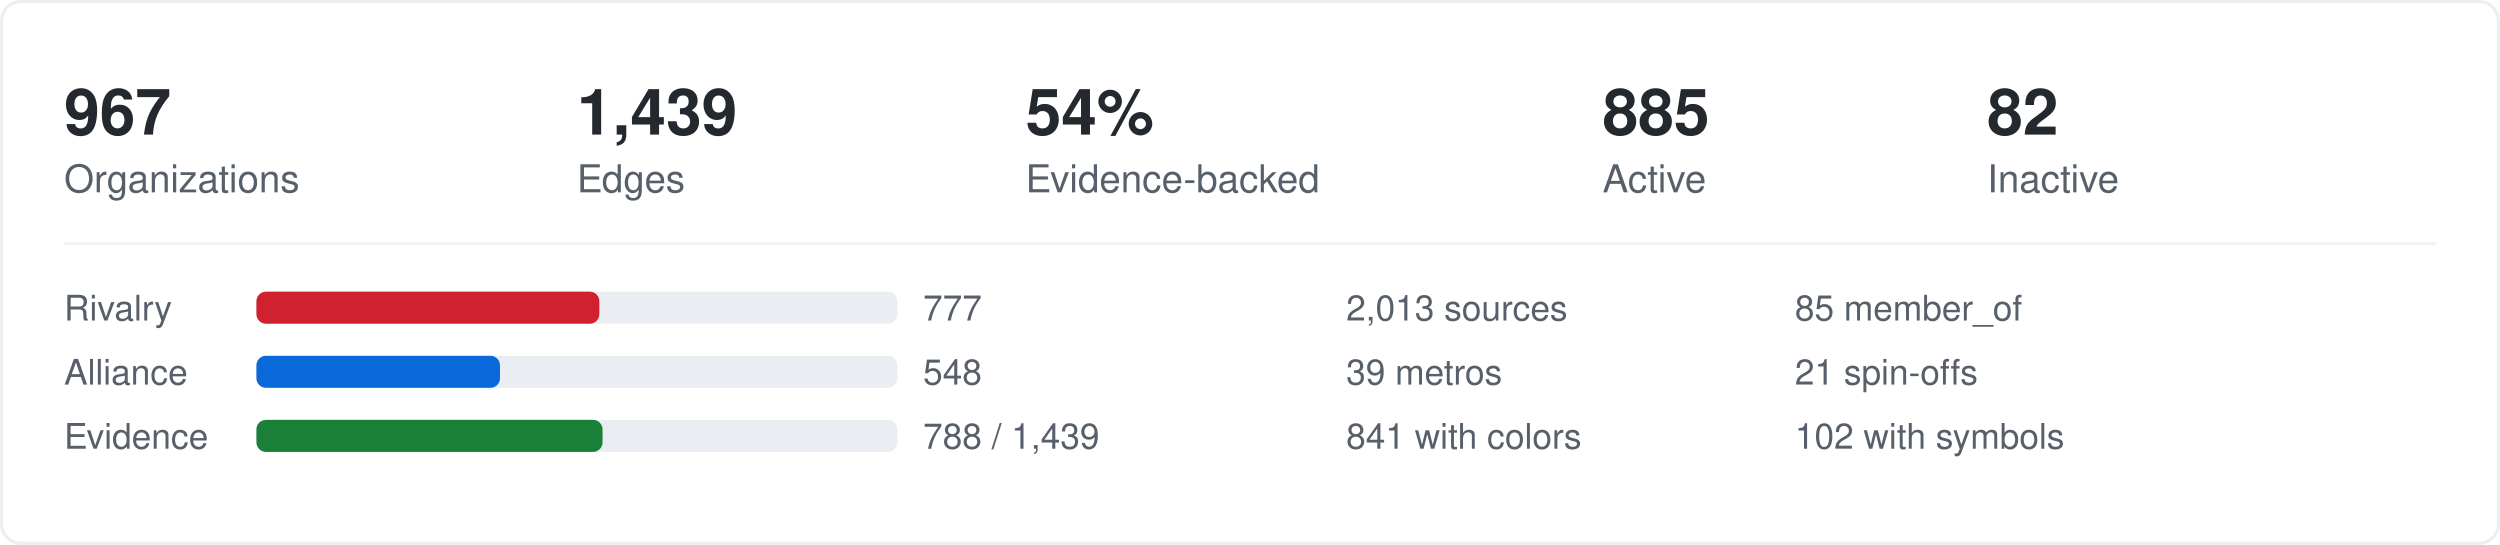
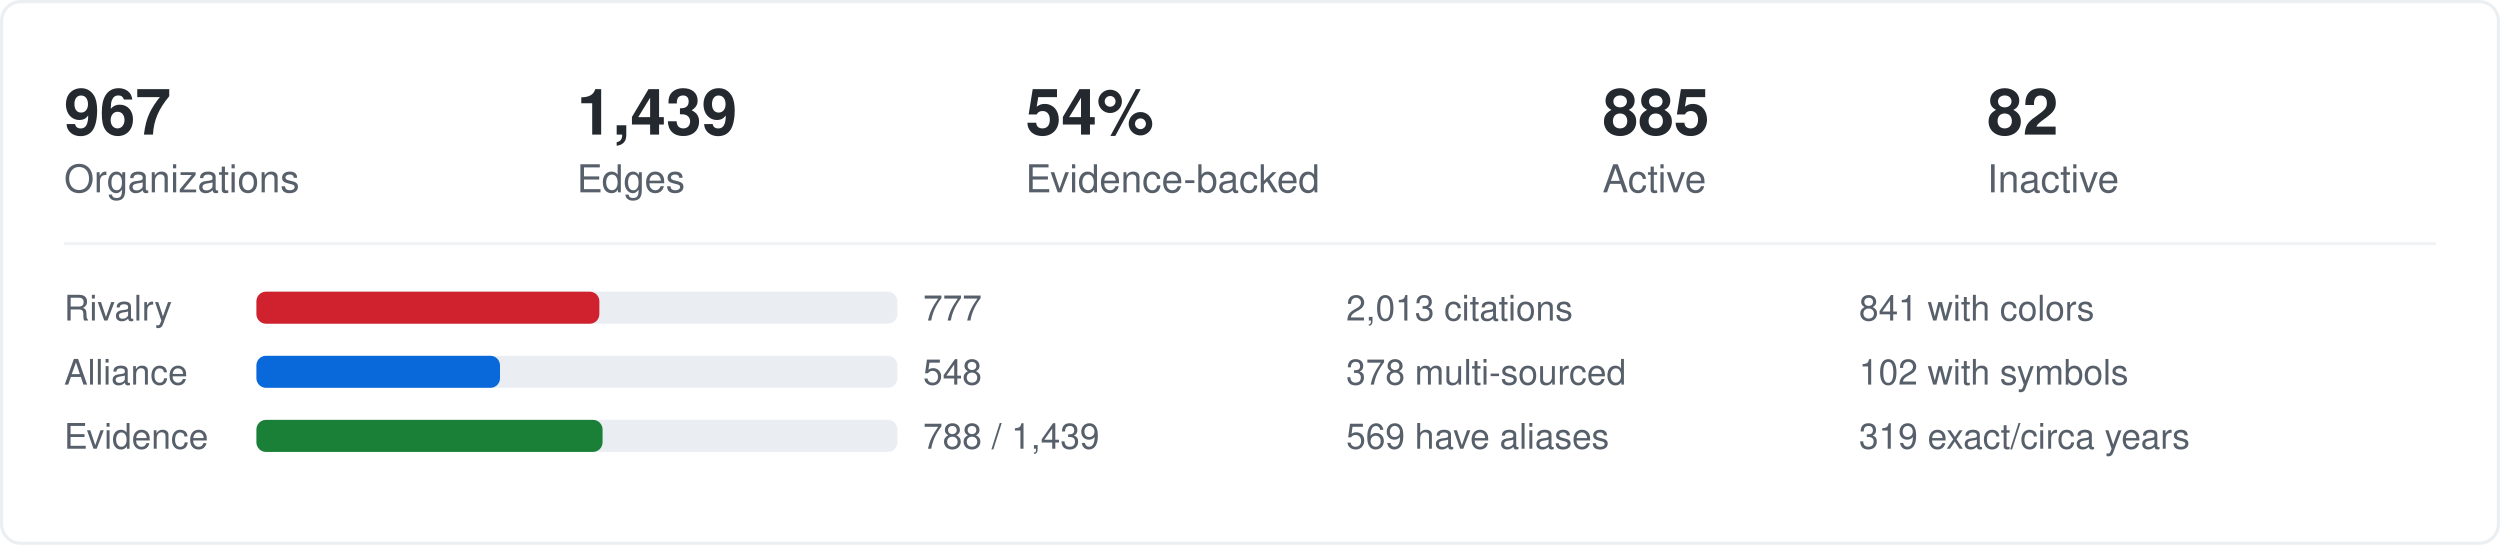
<svg xmlns="http://www.w3.org/2000/svg" width="780" height="170" viewBox="0 0 780 170" fill="none">
  <style>
    .label { font: 400 12px -apple-system,BlinkMacSystemFont,"Segoe UI",Helvetica,Arial,sans-serif; fill: #57606a; }
    .value { font: 600 20px -apple-system,BlinkMacSystemFont,"Segoe UI",Helvetica,Arial,sans-serif; fill: #24292f; }
    .small { font: 400 11px -apple-system,BlinkMacSystemFont,"Segoe UI",Helvetica,Arial,sans-serif; fill: #57606a; }
    .bar-bg { fill: #eaeef2; rx: 3; }
    .bar-red { fill: #cf222e; rx: 3; }
    .bar-blue { fill: #0969da; rx: 3; }
    .bar-green { fill: #1a7f37; rx: 3; }
    @media (prefers-color-scheme: dark) {
      .label { fill: #7d8590; }
      .value { fill: #e6edf3; }
      .small { fill: #7d8590; }
      .bar-bg { fill: #21262d; }
    }
  </style>
  <rect x="0.5" y="0.5" width="779" height="169" rx="6" stroke="#d0d7de" stroke-opacity="0.4" />
  <text class="value" x="20" y="42">967</text>
  <text class="label" x="20" y="60">Organizations</text>
  <text class="value" x="180" y="42">1,439</text>
  <text class="label" x="180" y="60">Edges</text>
  <text class="value" x="320" y="42">54%</text>
  <text class="label" x="320" y="60">Evidence-backed</text>
  <text class="value" x="500" y="42">885</text>
  <text class="label" x="500" y="60">Active</text>
  <text class="value" x="620" y="42">82</text>
  <text class="label" x="620" y="60">Inactive</text>
  <line x1="20" y1="76" x2="760" y2="76" stroke="#d0d7de" stroke-opacity="0.3" />
  <text class="small" x="20" y="100">Rivalry</text>
  <rect class="bar-bg" x="80" y="91" width="200" height="10" />
  <rect class="bar-red" x="80" y="91" width="107" height="10" />
  <text class="small" x="288" y="100">777</text>
  <text class="small" x="20" y="120">Alliance</text>
  <rect class="bar-bg" x="80" y="111" width="200" height="10" />
  <rect class="bar-blue" x="80" y="111" width="76" height="10" />
  <text class="small" x="288" y="120">548</text>
  <text class="small" x="20" y="140">Evidence</text>
  <rect class="bar-bg" x="80" y="131" width="200" height="10" />
  <rect class="bar-green" x="80" y="131" width="108" height="10" />
  <text class="small" x="288" y="140">788 / 1,439</text>
-   <text class="small" x="420" y="100">2,013 sources</text>
-   <text class="small" x="420" y="120">39 metros</text>
-   <text class="small" x="420" y="140">841 with colors</text>
-   <text class="small" x="560" y="100">85 member_of</text>
-   <text class="small" x="560" y="120">21 spin-offs</text>
-   <text class="small" x="560" y="140">102 with symbols</text>
+   <text class="small" x="420" y="100">2,013 citations</text>
+   <text class="small" x="420" y="120">378 multi-sourced</text>
+   <text class="small" x="420" y="140">569 have aliases</text>
+   <text class="small" x="580" y="100">841 with colors</text>
+   <text class="small" x="580" y="120">102 with symbols</text>
+   <text class="small" x="580" y="140">319 exact/circa years</text>
</svg>
